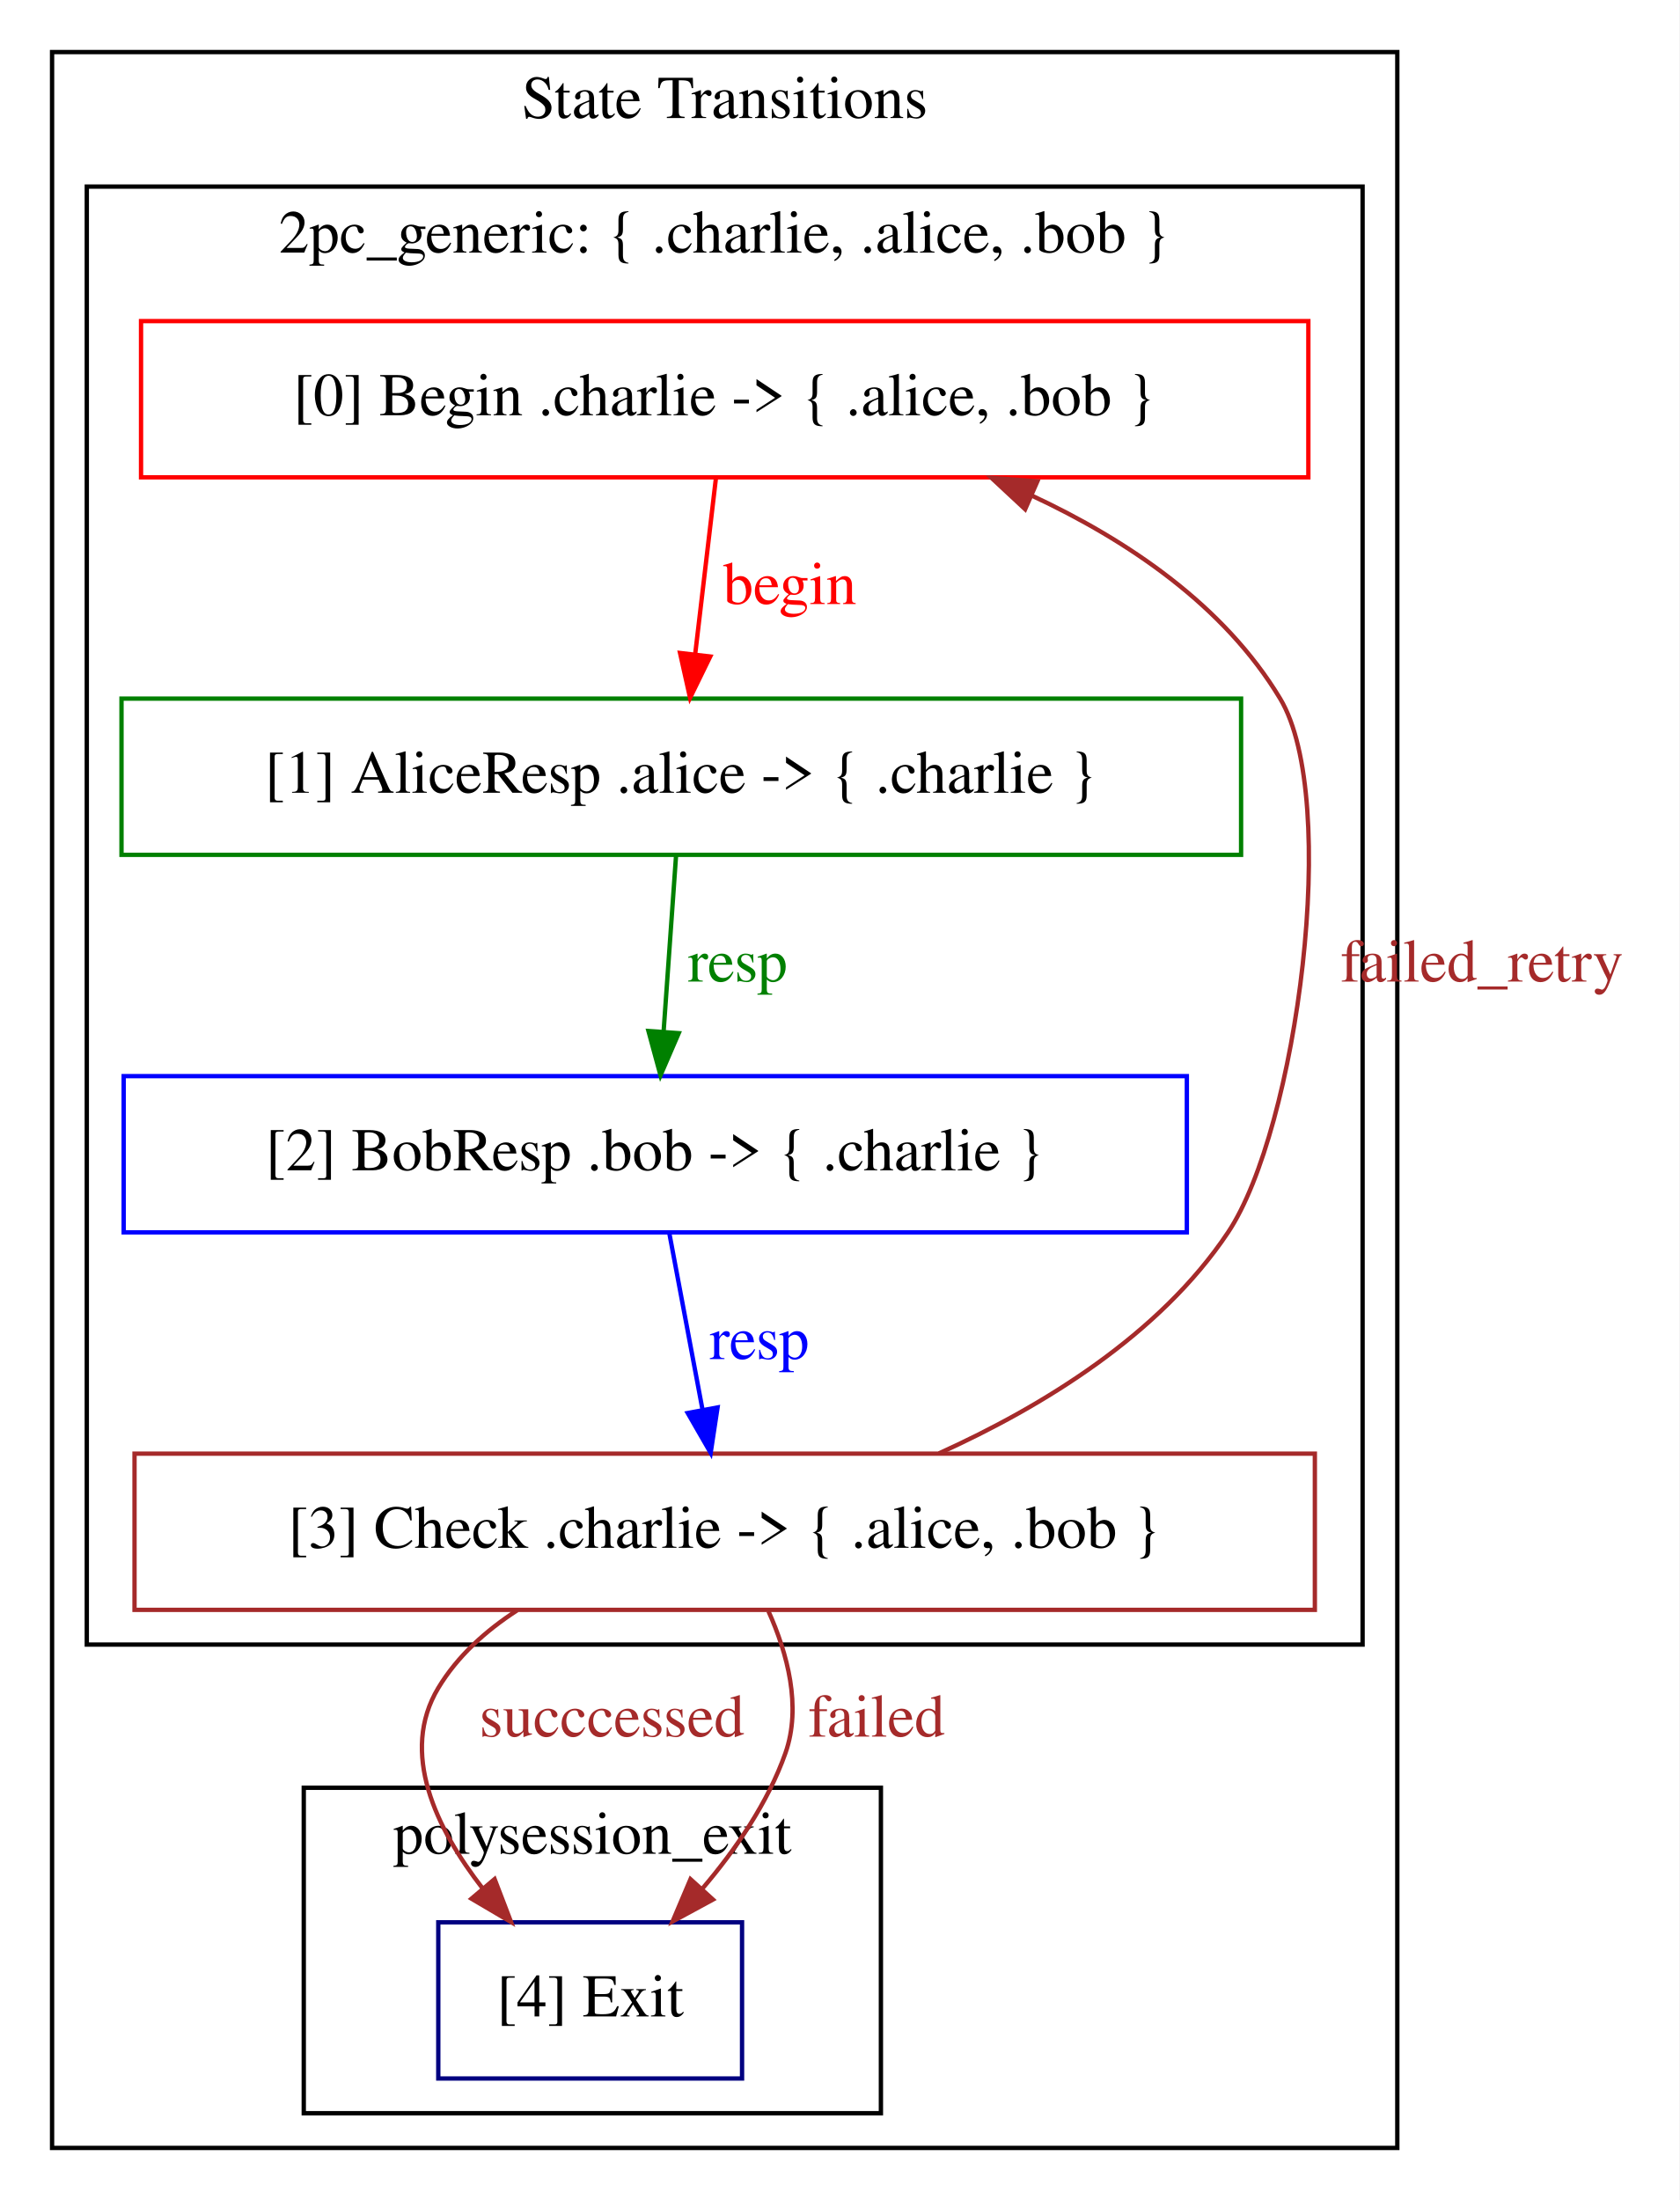
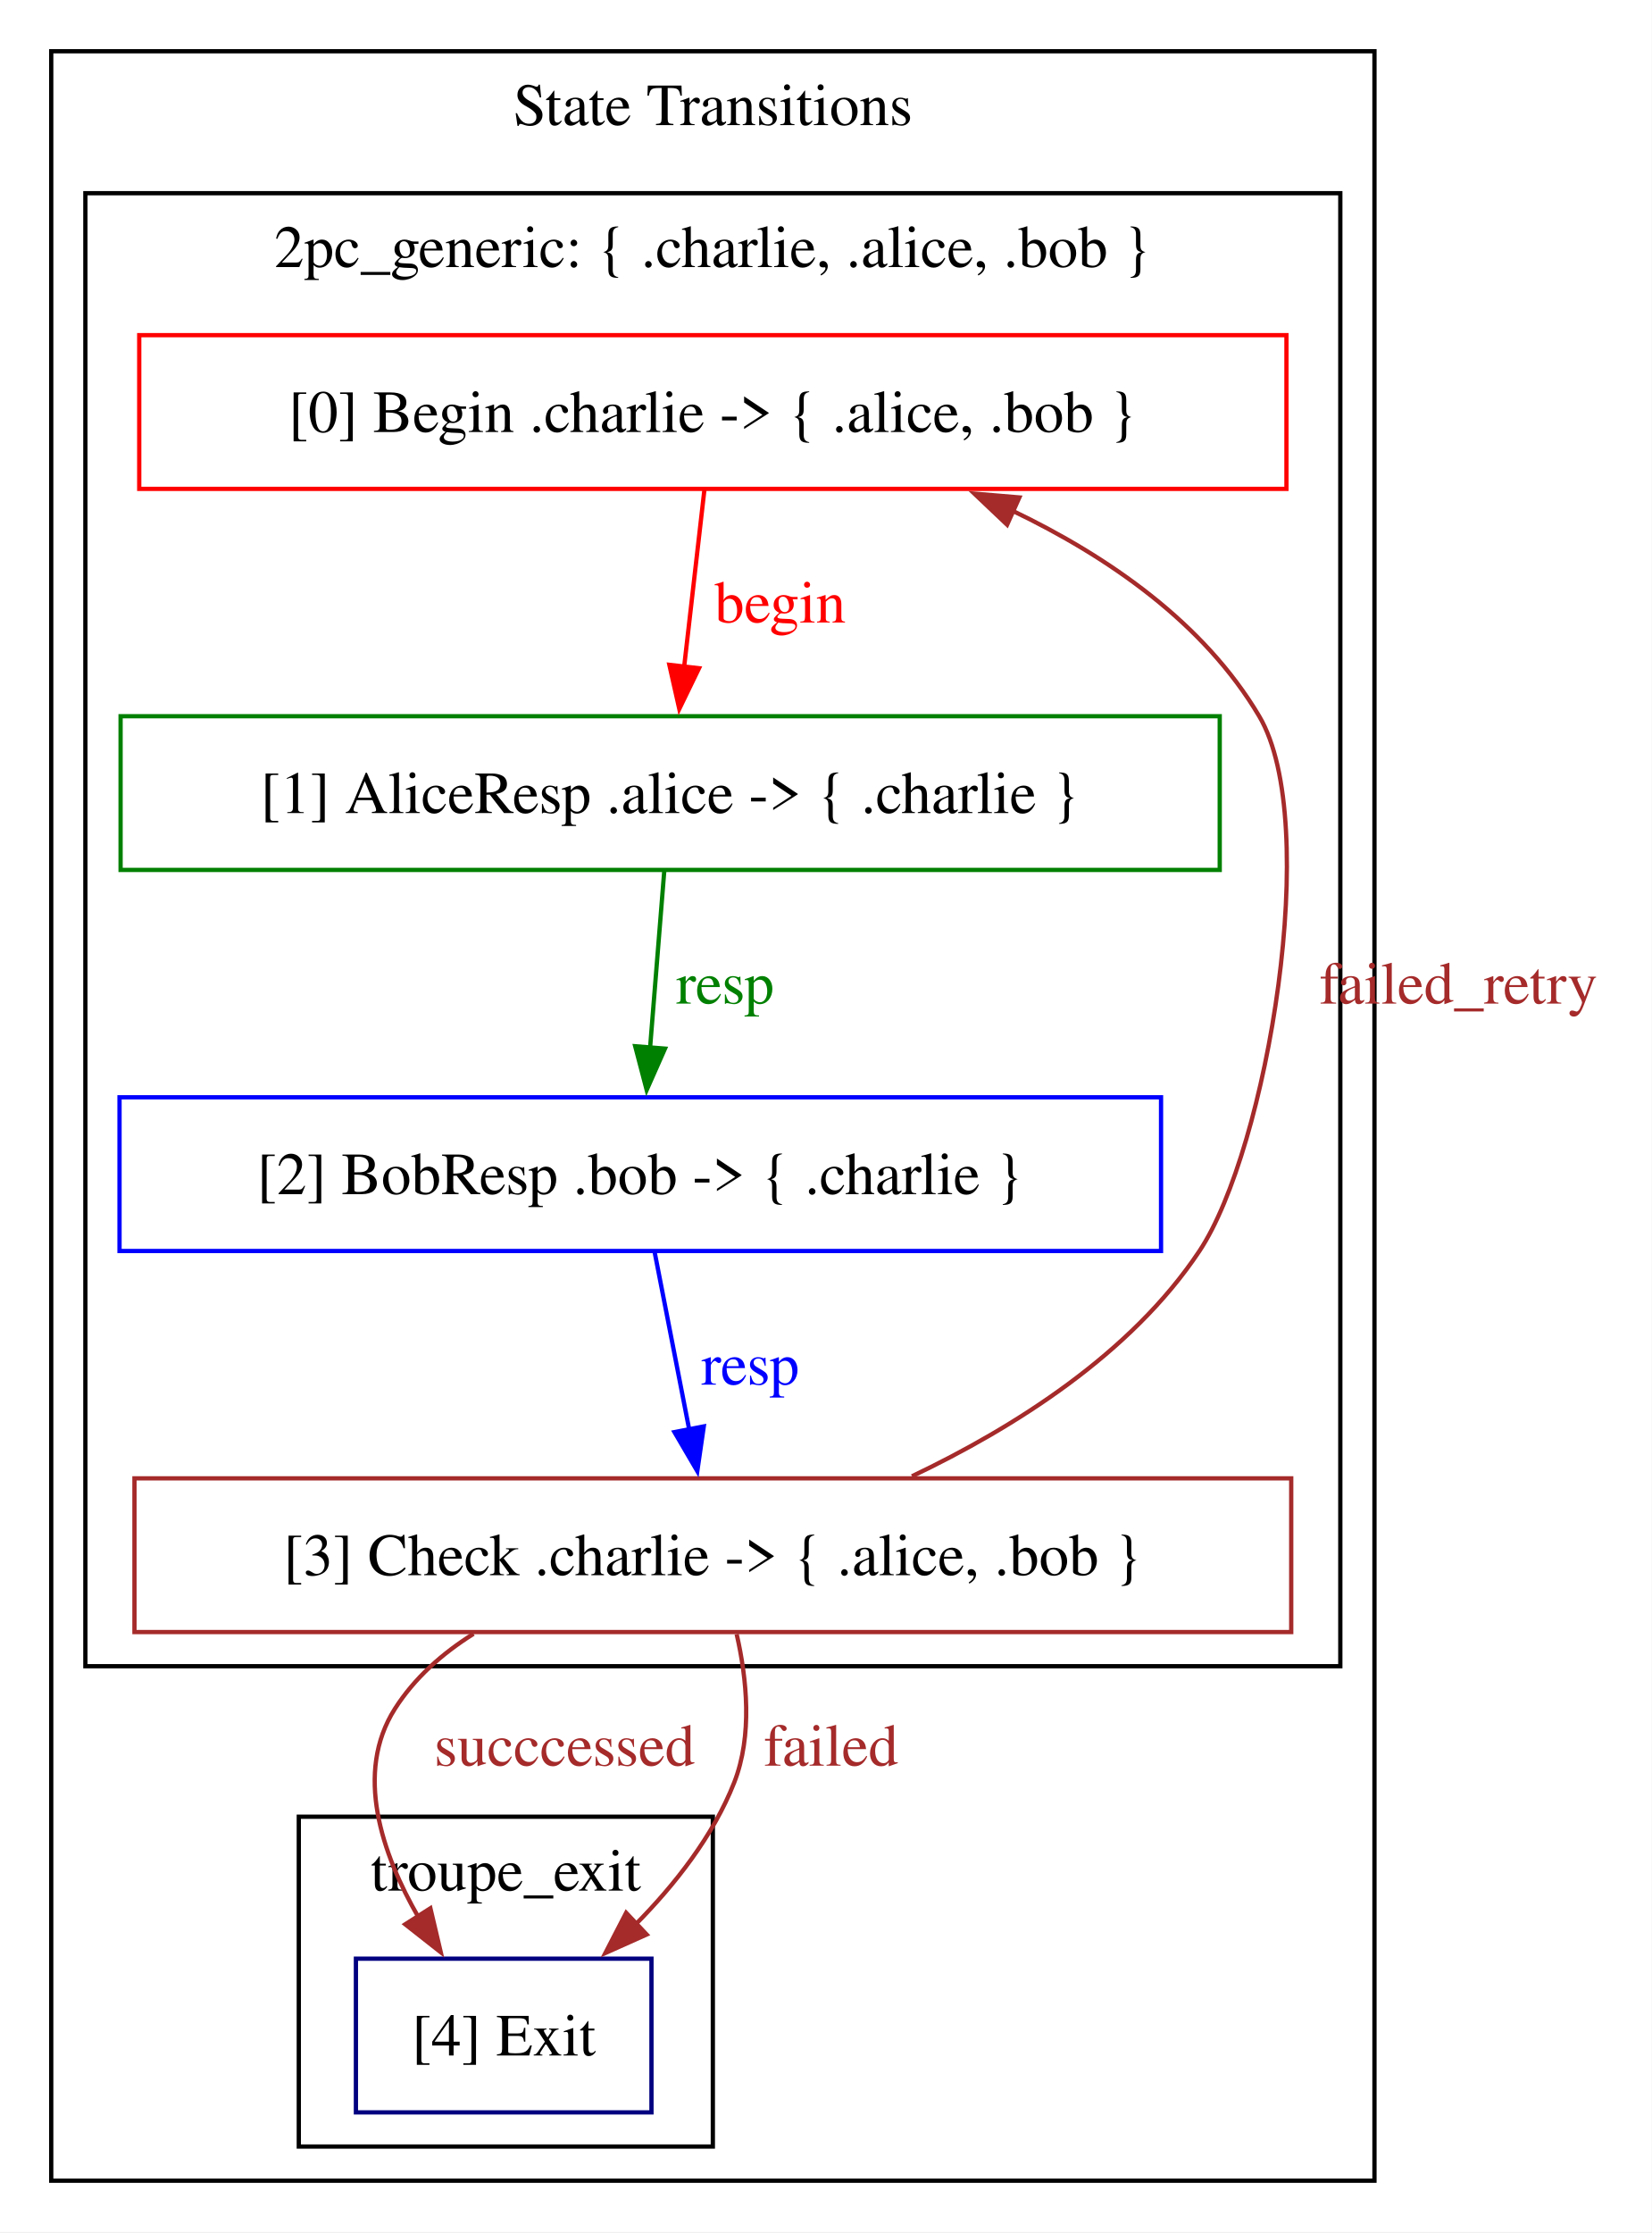
- <svg xmlns="http://www.w3.org/2000/svg" width="387pt" height="507pt" viewBox="0.00 0.00 387.00 507.00">
-   <g id="graph0" class="graph" transform="scale(1 1) rotate(0) translate(4 503)">
-     <polygon fill="white" stroke="transparent" points="-4,4 -4,-503 383,-503 383,4 -4,4" />
+ <svg xmlns="http://www.w3.org/2000/svg" width="387pt" height="523pt" viewBox="0.00 0.00 387.00 523.00">
+   <g id="graph0" class="graph" transform="scale(1 1) rotate(0) translate(4 518.75)">
+     <polygon fill="white" stroke="none" points="-4,4 -4,-518.75 382.93,-518.75 382.93,4 -4,4" />
    <g id="clust1" class="cluster">
-       <polygon fill="none" stroke="black" points="8,-8 8,-491 318,-491 318,-8 8,-8" />
-       <text text-anchor="middle" x="163" y="-475.8" font-family="Times,serif" font-size="14.00">State Transitions</text>
+       <polygon fill="none" stroke="black" points="8,-8 8,-506.75 318,-506.75 318,-8 8,-8" />
+       <text xml:space="preserve" text-anchor="middle" x="163" y="-489.45" font-family="Times,serif" font-size="14.00">State Transitions</text>
    </g>
    <g id="clust2" class="cluster">
-       <polygon fill="none" stroke="black" points="16,-124 16,-460 310,-460 310,-124 16,-124" />
-       <text text-anchor="middle" x="163" y="-444.8" font-family="Times,serif" font-size="14.00">2pc_generic: { .charlie, .alice, .bob }</text>
+       <polygon fill="none" stroke="black" points="16,-128.5 16,-473.5 310,-473.5 310,-128.5 16,-128.5" />
+       <text xml:space="preserve" text-anchor="middle" x="163" y="-456.2" font-family="Times,serif" font-size="14.00">2pc_generic: { .charlie, .alice, .bob }</text>
    </g>
    <g id="clust3" class="cluster">
-       <polygon fill="none" stroke="black" points="66,-16 66,-91 199,-91 199,-16 66,-16" />
-       <text text-anchor="middle" x="132.5" y="-75.8" font-family="Times,serif" font-size="14.00">polysession_exit</text>
+       <polygon fill="none" stroke="black" points="66,-16 66,-93.25 163,-93.25 163,-16 66,-16" />
+       <text xml:space="preserve" text-anchor="middle" x="114.5" y="-75.95" font-family="Times,serif" font-size="14.00">troupe_exit</text>
    </g>
    <g id="node1" class="node">
-       <polygon fill="none" stroke="red" points="297.5,-429 28.5,-429 28.5,-393 297.5,-393 297.5,-429" />
-       <text text-anchor="middle" x="163" y="-407.3" font-family="Times,serif" font-size="14.00">[0] Begin .charlie -&gt; { .alice, .bob }</text>
+       <polygon fill="none" stroke="red" points="297.38,-440.25 28.62,-440.25 28.62,-404.25 297.38,-404.25 297.38,-440.25" />
+       <text xml:space="preserve" text-anchor="middle" x="163" y="-417.57" font-family="Times,serif" font-size="14.00">[0] Begin .charlie -&gt; { .alice, .bob }</text>
    </g>
    <g id="node2" class="node">
-       <polygon fill="none" stroke="green" points="282,-342 24,-342 24,-306 282,-306 282,-342" />
-       <text text-anchor="middle" x="153" y="-320.3" font-family="Times,serif" font-size="14.00">[1] AliceResp .alice -&gt; { .charlie }</text>
+       <polygon fill="none" stroke="green" points="281.75,-351 24.25,-351 24.25,-315 281.75,-315 281.75,-351" />
+       <text xml:space="preserve" text-anchor="middle" x="153" y="-328.32" font-family="Times,serif" font-size="14.00">[1] AliceResp .alice -&gt; { .charlie }</text>
    </g>
    <g id="edge1" class="edge">
-       <path fill="none" stroke="red" d="M160.98,-392.8C159.61,-381.16 157.77,-365.55 156.2,-352.24" />
-       <polygon fill="red" stroke="red" points="159.67,-351.7 155.02,-342.18 152.71,-352.52 159.67,-351.7" />
-       <text text-anchor="middle" x="178" y="-363.8" font-family="Times,serif" font-size="14.00" fill="red">begin</text>
+       <path fill="none" stroke="red" d="M161.02,-404.01C159.67,-392.18 157.84,-376.2 156.27,-362.5" />
+       <polygon fill="red" stroke="red" points="159.76,-362.24 155.14,-352.71 152.81,-363.04 159.76,-362.24" />
+       <text xml:space="preserve" text-anchor="middle" x="178.77" y="-372.95" font-family="Times,serif" font-size="14.00" fill="red">begin</text>
    </g>
    <g id="node3" class="node">
-       <polygon fill="none" stroke="blue" points="269.5,-255 24.5,-255 24.5,-219 269.5,-219 269.5,-255" />
-       <text text-anchor="middle" x="147" y="-233.3" font-family="Times,serif" font-size="14.00">[2] BobResp .bob -&gt; { .charlie }</text>
+       <polygon fill="none" stroke="blue" points="268,-261.75 24,-261.75 24,-225.75 268,-225.75 268,-261.75" />
+       <text xml:space="preserve" text-anchor="middle" x="146" y="-239.07" font-family="Times,serif" font-size="14.00">[2] BobResp .bob -&gt; { .charlie }</text>
    </g>
    <g id="edge2" class="edge">
-       <path fill="none" stroke="green" d="M151.79,-305.8C150.96,-294.16 149.86,-278.55 148.92,-265.24" />
-       <polygon fill="green" stroke="green" points="152.41,-264.9 148.21,-255.18 145.43,-265.4 152.41,-264.9" />
-       <text text-anchor="middle" x="166" y="-276.8" font-family="Times,serif" font-size="14.00" fill="green">resp</text>
+       <path fill="none" stroke="green" d="M151.62,-314.76C150.67,-302.93 149.39,-286.95 148.29,-273.25" />
+       <polygon fill="green" stroke="green" points="151.79,-273.15 147.5,-263.46 144.81,-273.71 151.79,-273.15" />
+       <text xml:space="preserve" text-anchor="middle" x="165.88" y="-283.7" font-family="Times,serif" font-size="14.00" fill="green">resp</text>
    </g>
    <g id="node4" class="node">
-       <polygon fill="none" stroke="brown" points="299,-168 27,-168 27,-132 299,-132 299,-168" />
-       <text text-anchor="middle" x="163" y="-146.3" font-family="Times,serif" font-size="14.00">[3] Check .charlie -&gt; { .alice, .bob }</text>
+       <polygon fill="none" stroke="brown" points="298.5,-172.5 27.5,-172.5 27.5,-136.5 298.5,-136.5 298.5,-172.5" />
+       <text xml:space="preserve" text-anchor="middle" x="163" y="-149.82" font-family="Times,serif" font-size="14.00">[3] Check .charlie -&gt; { .alice, .bob }</text>
    </g>
    <g id="edge3" class="edge">
-       <path fill="none" stroke="blue" d="M150.24,-218.8C152.43,-207.16 155.37,-191.55 157.87,-178.24" />
-       <polygon fill="blue" stroke="blue" points="161.36,-178.65 159.77,-168.18 154.48,-177.36 161.36,-178.65" />
-       <text text-anchor="middle" x="171" y="-189.8" font-family="Times,serif" font-size="14.00" fill="blue">resp</text>
+       <path fill="none" stroke="blue" d="M149.36,-225.51C151.66,-213.68 154.78,-197.7 157.45,-184" />
+       <polygon fill="blue" stroke="blue" points="160.88,-184.67 159.36,-174.19 154.01,-183.33 160.88,-184.67" />
+       <text xml:space="preserve" text-anchor="middle" x="171.77" y="-194.45" font-family="Times,serif" font-size="14.00" fill="blue">resp</text>
    </g>
    <g id="edge6" class="edge">
-       <path fill="none" stroke="brown" d="M212.37,-168.06C236.32,-178.9 263.25,-195.41 279,-219 294.89,-242.79 304.97,-318.76 291,-342 278.12,-363.42 255.97,-378.45 233.68,-388.83" />
-       <polygon fill="brown" stroke="brown" points="232.24,-385.64 224.49,-392.86 235.05,-392.06 232.24,-385.64" />
-       <text text-anchor="middle" x="337.5" y="-276.8" font-family="Times,serif" font-size="14.00" fill="brown">failed_retry</text>
+       <path fill="none" stroke="brown" d="M209.65,-172.99C233.57,-184.38 260.97,-201.65 277,-225.75 292.87,-249.61 305.75,-326.08 291,-351 278.07,-372.85 255.66,-388.36 233.17,-399.14" />
+       <polygon fill="brown" stroke="brown" points="231.94,-395.85 224.25,-403.14 234.81,-402.24 231.94,-395.85" />
+       <text xml:space="preserve" text-anchor="middle" x="337.68" y="-283.7" font-family="Times,serif" font-size="14.00" fill="brown">failed_retry</text>
    </g>
    <g id="node5" class="node">
-       <polygon fill="none" stroke="navy" points="167,-60 97,-60 97,-24 167,-24 167,-60" />
-       <text text-anchor="middle" x="132" y="-38.3" font-family="Times,serif" font-size="14.00">[4] Exit</text>
+       <polygon fill="none" stroke="navy" points="148.62,-60 79.38,-60 79.38,-24 148.62,-24 148.62,-60" />
+       <text xml:space="preserve" text-anchor="middle" x="114" y="-37.33" font-family="Times,serif" font-size="14.00">[4] Exit</text>
    </g>
    <g id="edge4" class="edge">
-       <path fill="none" stroke="brown" d="M115.19,-131.9C107.94,-127.21 101.41,-121.33 97,-114 88.06,-99.14 96.44,-81.67 107.24,-67.78" />
-       <polygon fill="brown" stroke="brown" points="109.98,-69.96 113.77,-60.06 104.64,-65.44 109.98,-69.96" />
-       <text text-anchor="middle" x="137" y="-102.8" font-family="Times,serif" font-size="14.00" fill="brown">succcessed</text>
+       <path fill="none" stroke="brown" d="M106.94,-136.09C99.63,-131.51 93.1,-125.74 88.5,-118.5 79.01,-103.55 85.38,-84.69 94.12,-69.55" />
+       <polygon fill="brown" stroke="brown" points="96.83,-71.81 99.26,-61.5 90.93,-68.05 96.83,-71.81" />
+       <text xml:space="preserve" text-anchor="middle" x="128.25" y="-105.2" font-family="Times,serif" font-size="14.00" fill="brown">succcessed</text>
    </g>
    <g id="edge5" class="edge">
-       <path fill="none" stroke="brown" d="M173.08,-131.7C177.44,-121.99 180.77,-109.71 177,-99 172.96,-87.53 165.48,-76.68 157.76,-67.64" />
-       <polygon fill="brown" stroke="brown" points="160.3,-65.24 150.99,-60.19 155.12,-69.94 160.3,-65.24" />
-       <text text-anchor="middle" x="198" y="-102.8" font-family="Times,serif" font-size="14.00" fill="brown">failed</text>
+       <path fill="none" stroke="brown" d="M168.58,-136C170.97,-125.58 172.33,-112.28 168,-101.25 163.09,-88.74 154.1,-77.31 144.84,-67.96" />
+       <polygon fill="brown" stroke="brown" points="147.5,-65.66 137.82,-61.33 142.69,-70.75 147.5,-65.66" />
+       <text xml:space="preserve" text-anchor="middle" x="190.69" y="-105.2" font-family="Times,serif" font-size="14.00" fill="brown">failed</text>
    </g>
  </g>
</svg>
